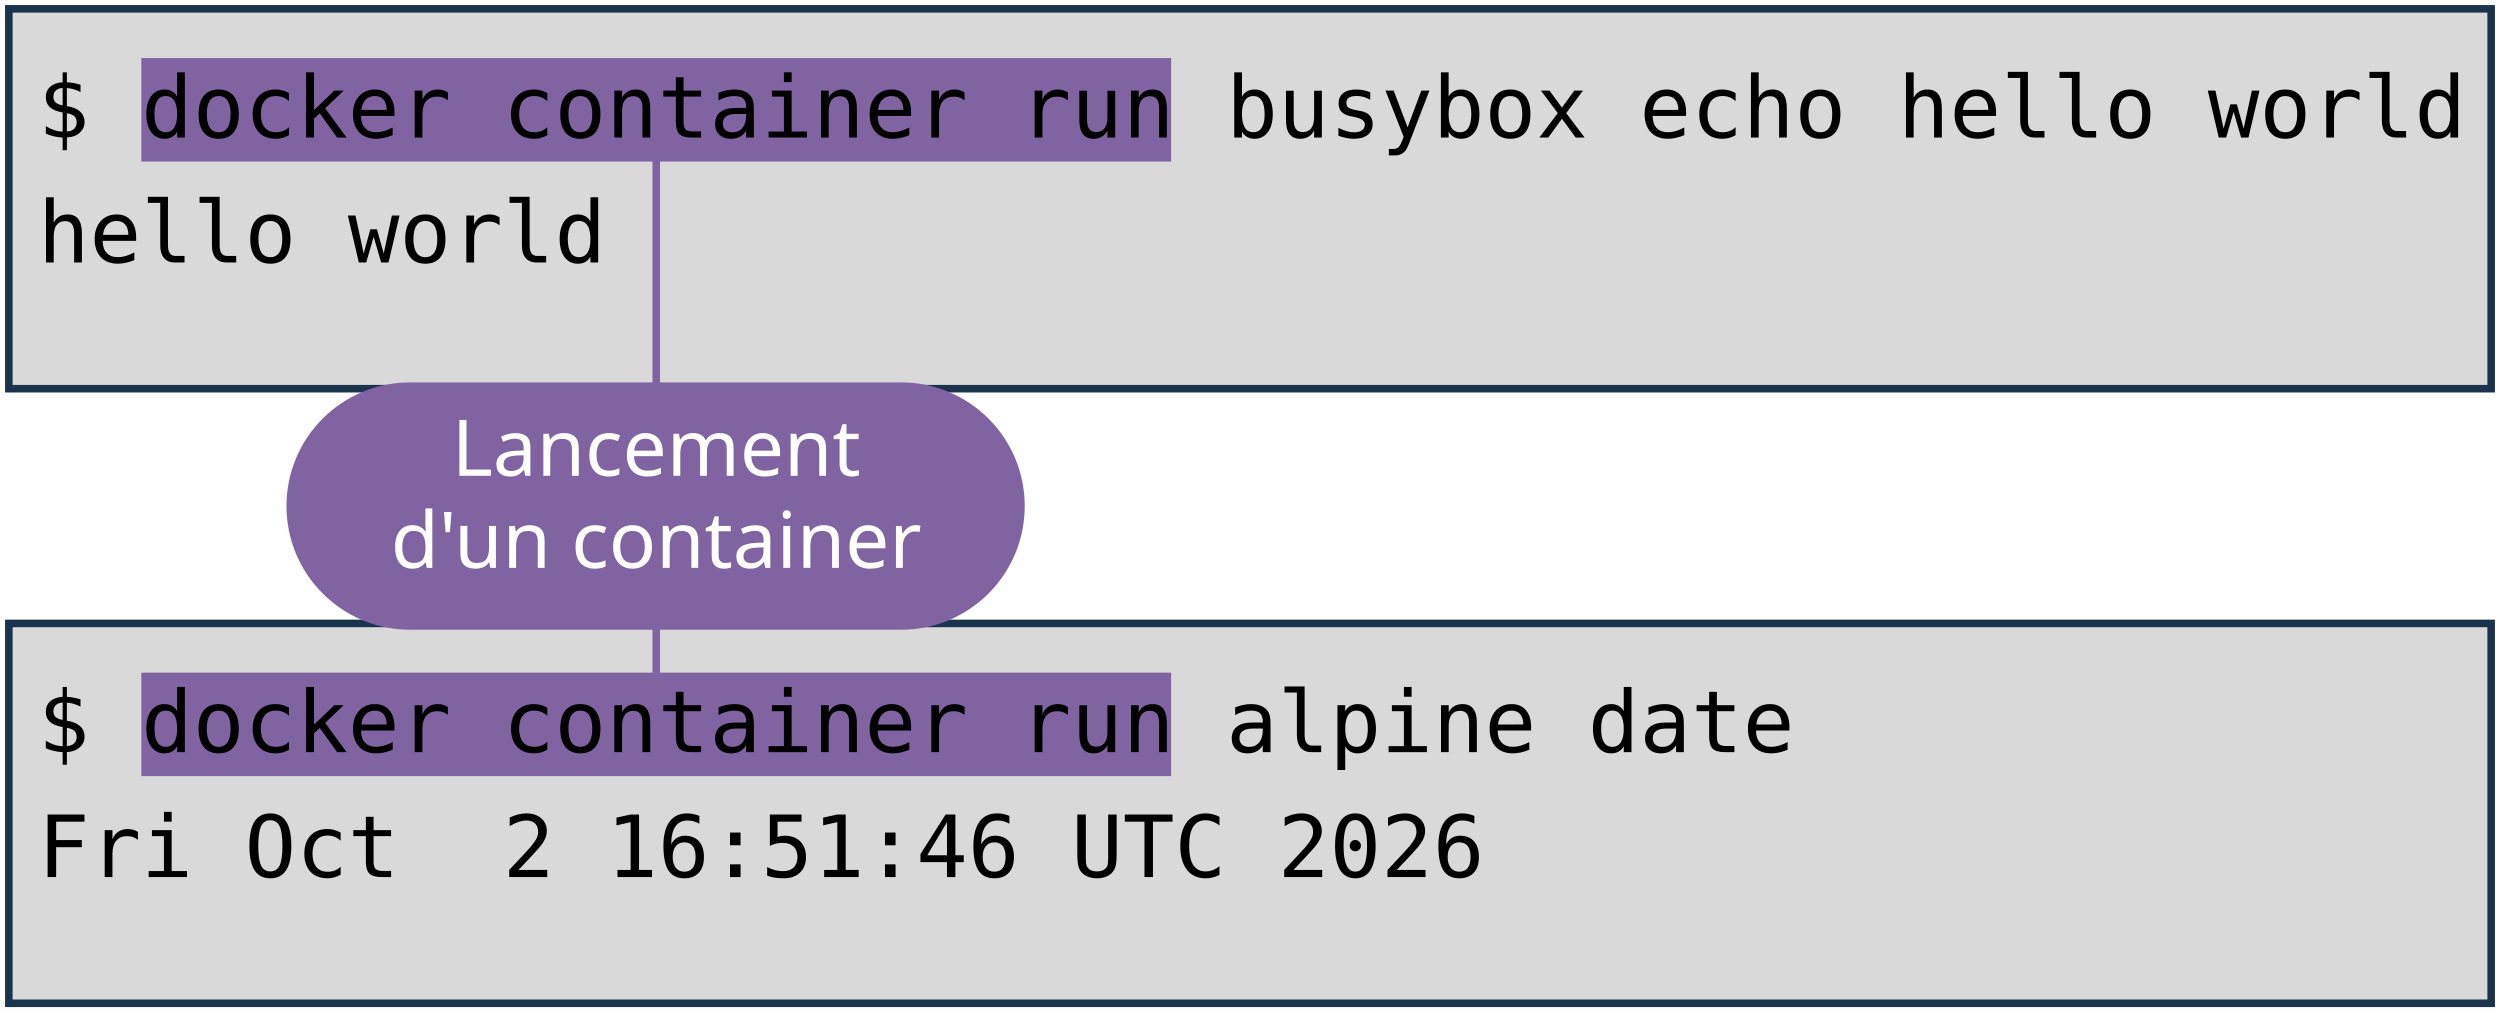
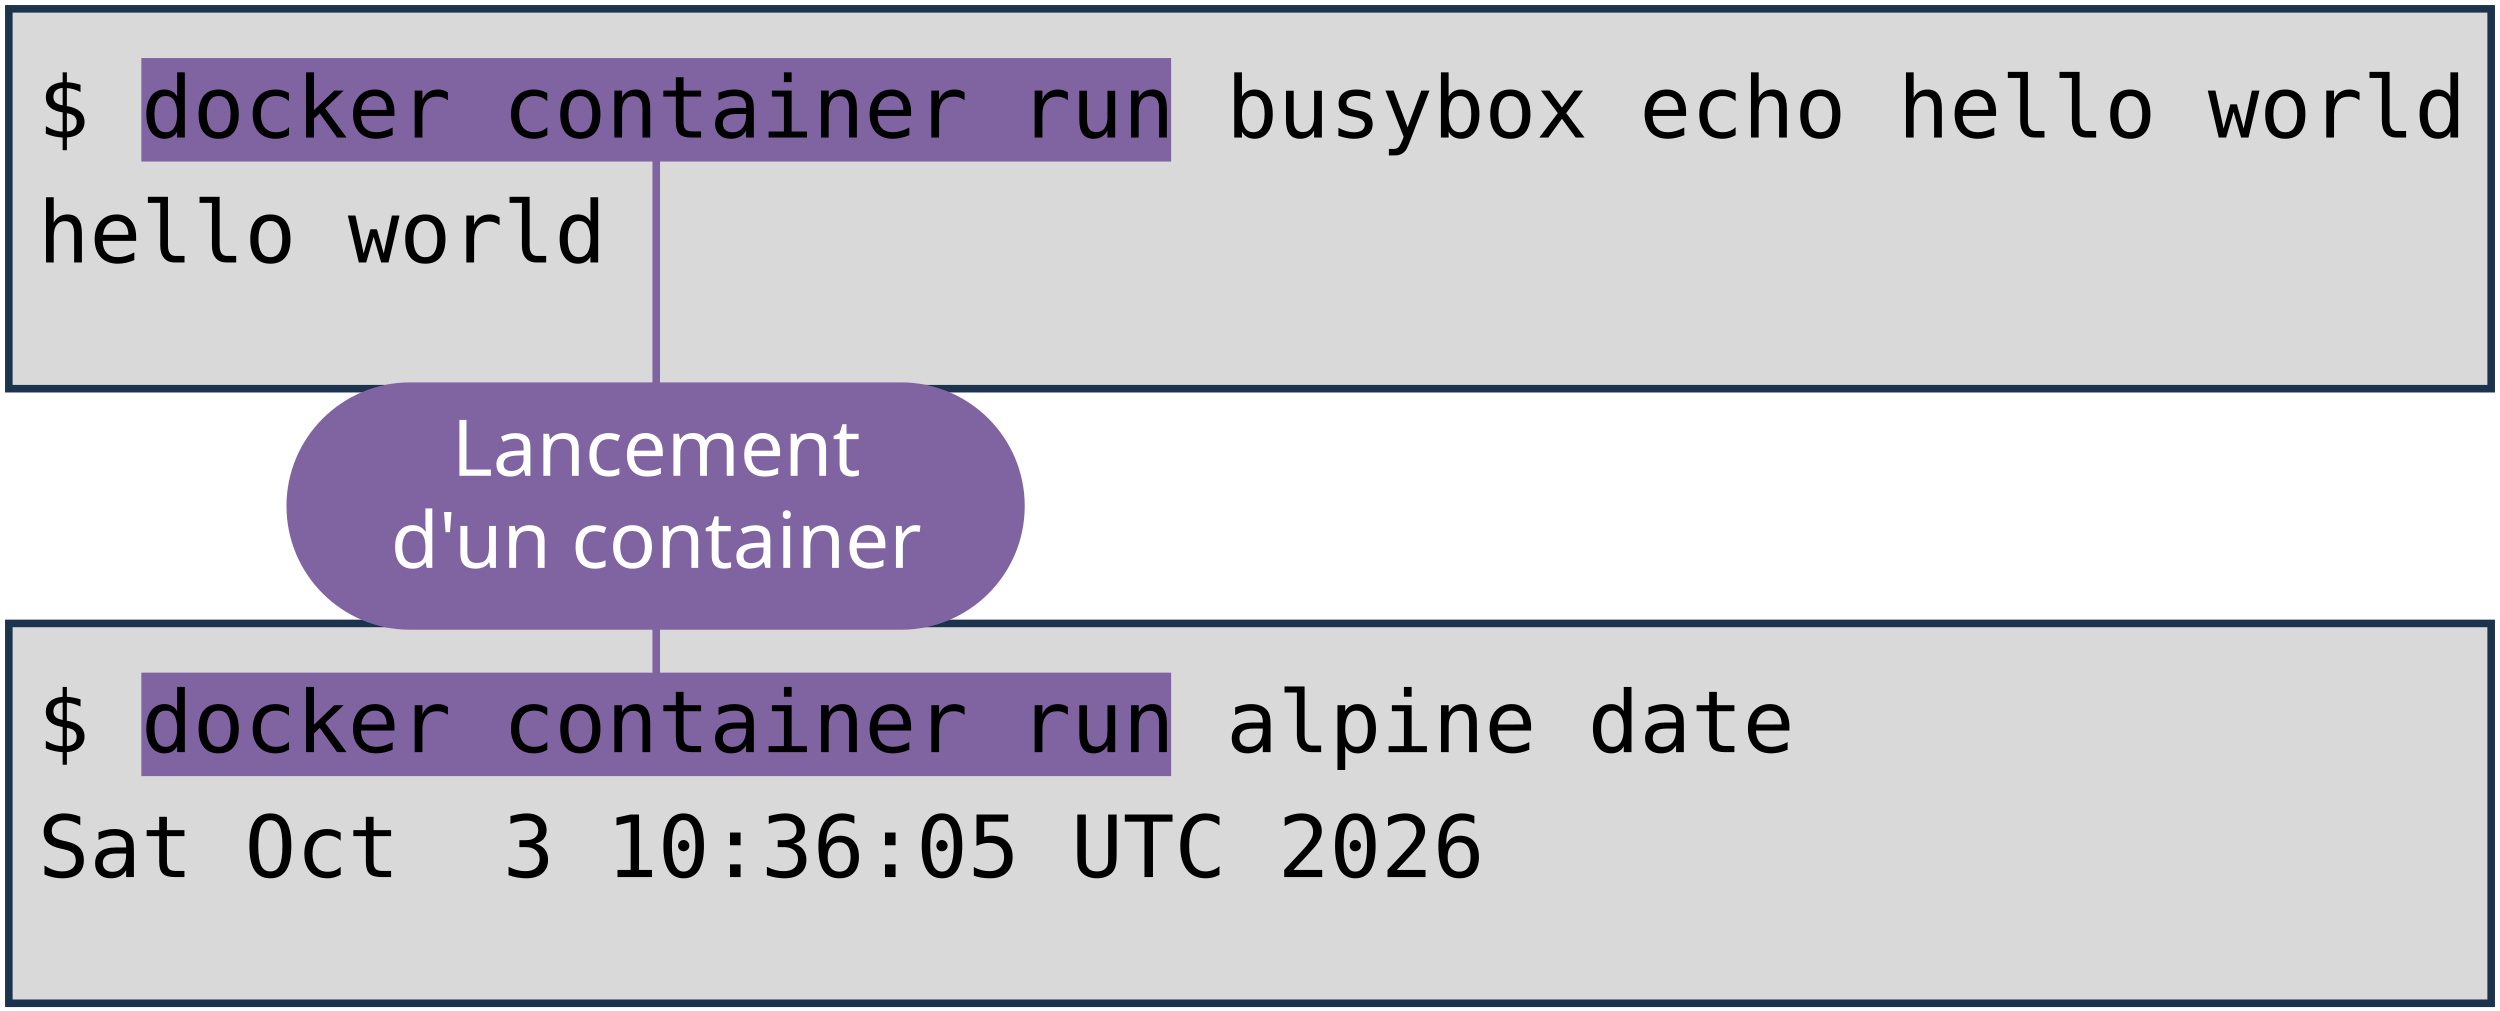
<svg xmlns="http://www.w3.org/2000/svg" viewBox="0 0 1981 801" width="1981" height="801" role="img" aria-label="Deux terminaux : docker container run busybox echo hello world, et docker container run alpine date. Annotations : lancement d'un container, image, commande lancée.">
  <style>
    .code { font-family: "DejaVu Sans Mono", Menlo, Consolas, monospace; font-size: 68px; fill: #000000; }
    .pill { font-family: "Trebuchet MS", "Century Gothic", Verdana, sans-serif; font-size: 62px; text-anchor: middle; }
  </style>
  <rect width="1981" height="801" fill="#FFFFFF" />
  <rect x="7" y="7" width="1967" height="301" fill="#D9D9D9" stroke="#1C334E" stroke-width="6" />
  <rect x="7" y="494" width="1967" height="301" fill="#D9D9D9" stroke="#1C334E" stroke-width="6" />
  <rect x="112" y="46" width="816" height="82" fill="#8064A2" />
  <rect x="112" y="533" width="816" height="82" fill="#8064A2" />
  <text x="30" y="109" class="code" xml:space="preserve">$ docker container run busybox echo hello world</text>
  <text x="30" y="208" class="code" xml:space="preserve">hello world</text>
  <text x="30" y="596" class="code" xml:space="preserve">$ docker container run alpine date</text>
-   <text x="30" y="695" class="code" xml:space="preserve">Fri Oct  2 16:51:46 UTC 2026</text>
+   <text x="30" y="695" class="code" xml:space="preserve">Sat Oct  3 10:36:05 UTC 2026</text>
  <path d="M 520 401 L 520 128" stroke="#8064A2" stroke-width="6" fill="none" stroke-linecap="round" />
  <path d="M 520 401 L 520 533" stroke="#8064A2" stroke-width="6" fill="none" stroke-linecap="round" />
  <rect x="227" y="303" width="585" height="196" rx="98" fill="#8064A2" />
  <text x="520" y="377" class="pill" fill="#FFFFFF">Lancement</text>
  <text x="520" y="450" class="pill" fill="#FFFFFF">d'un container</text>
</svg>
